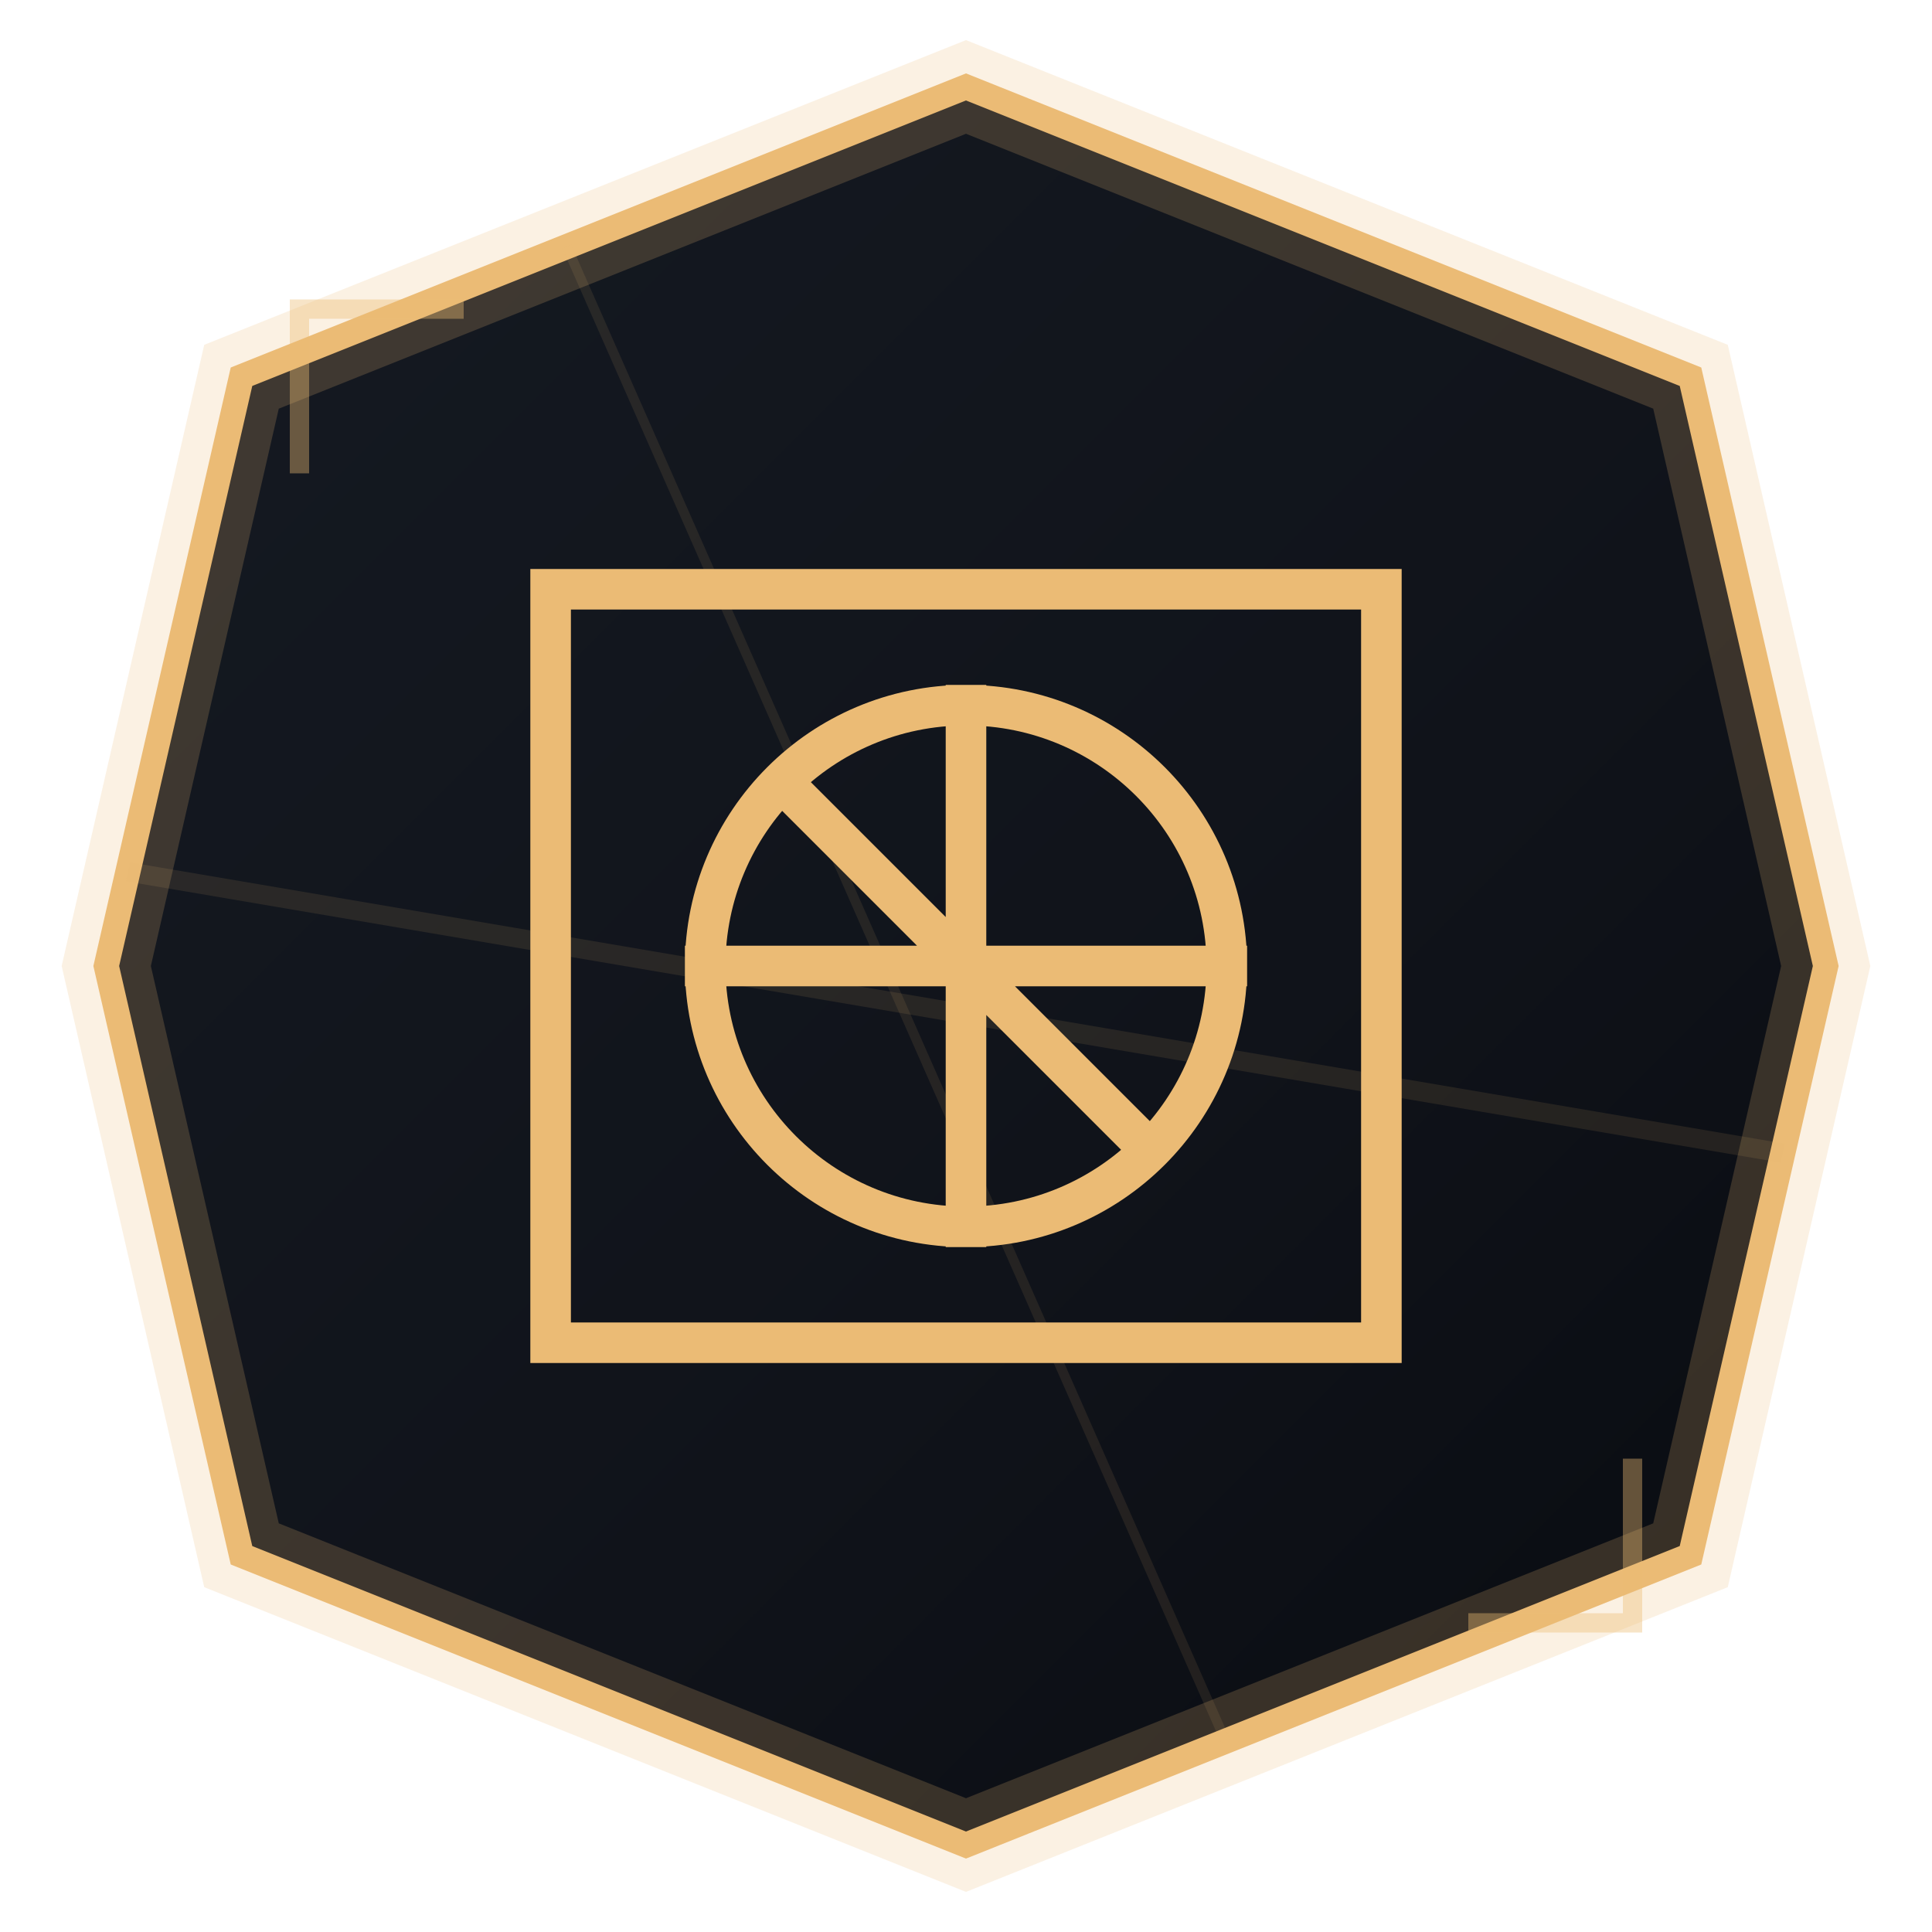
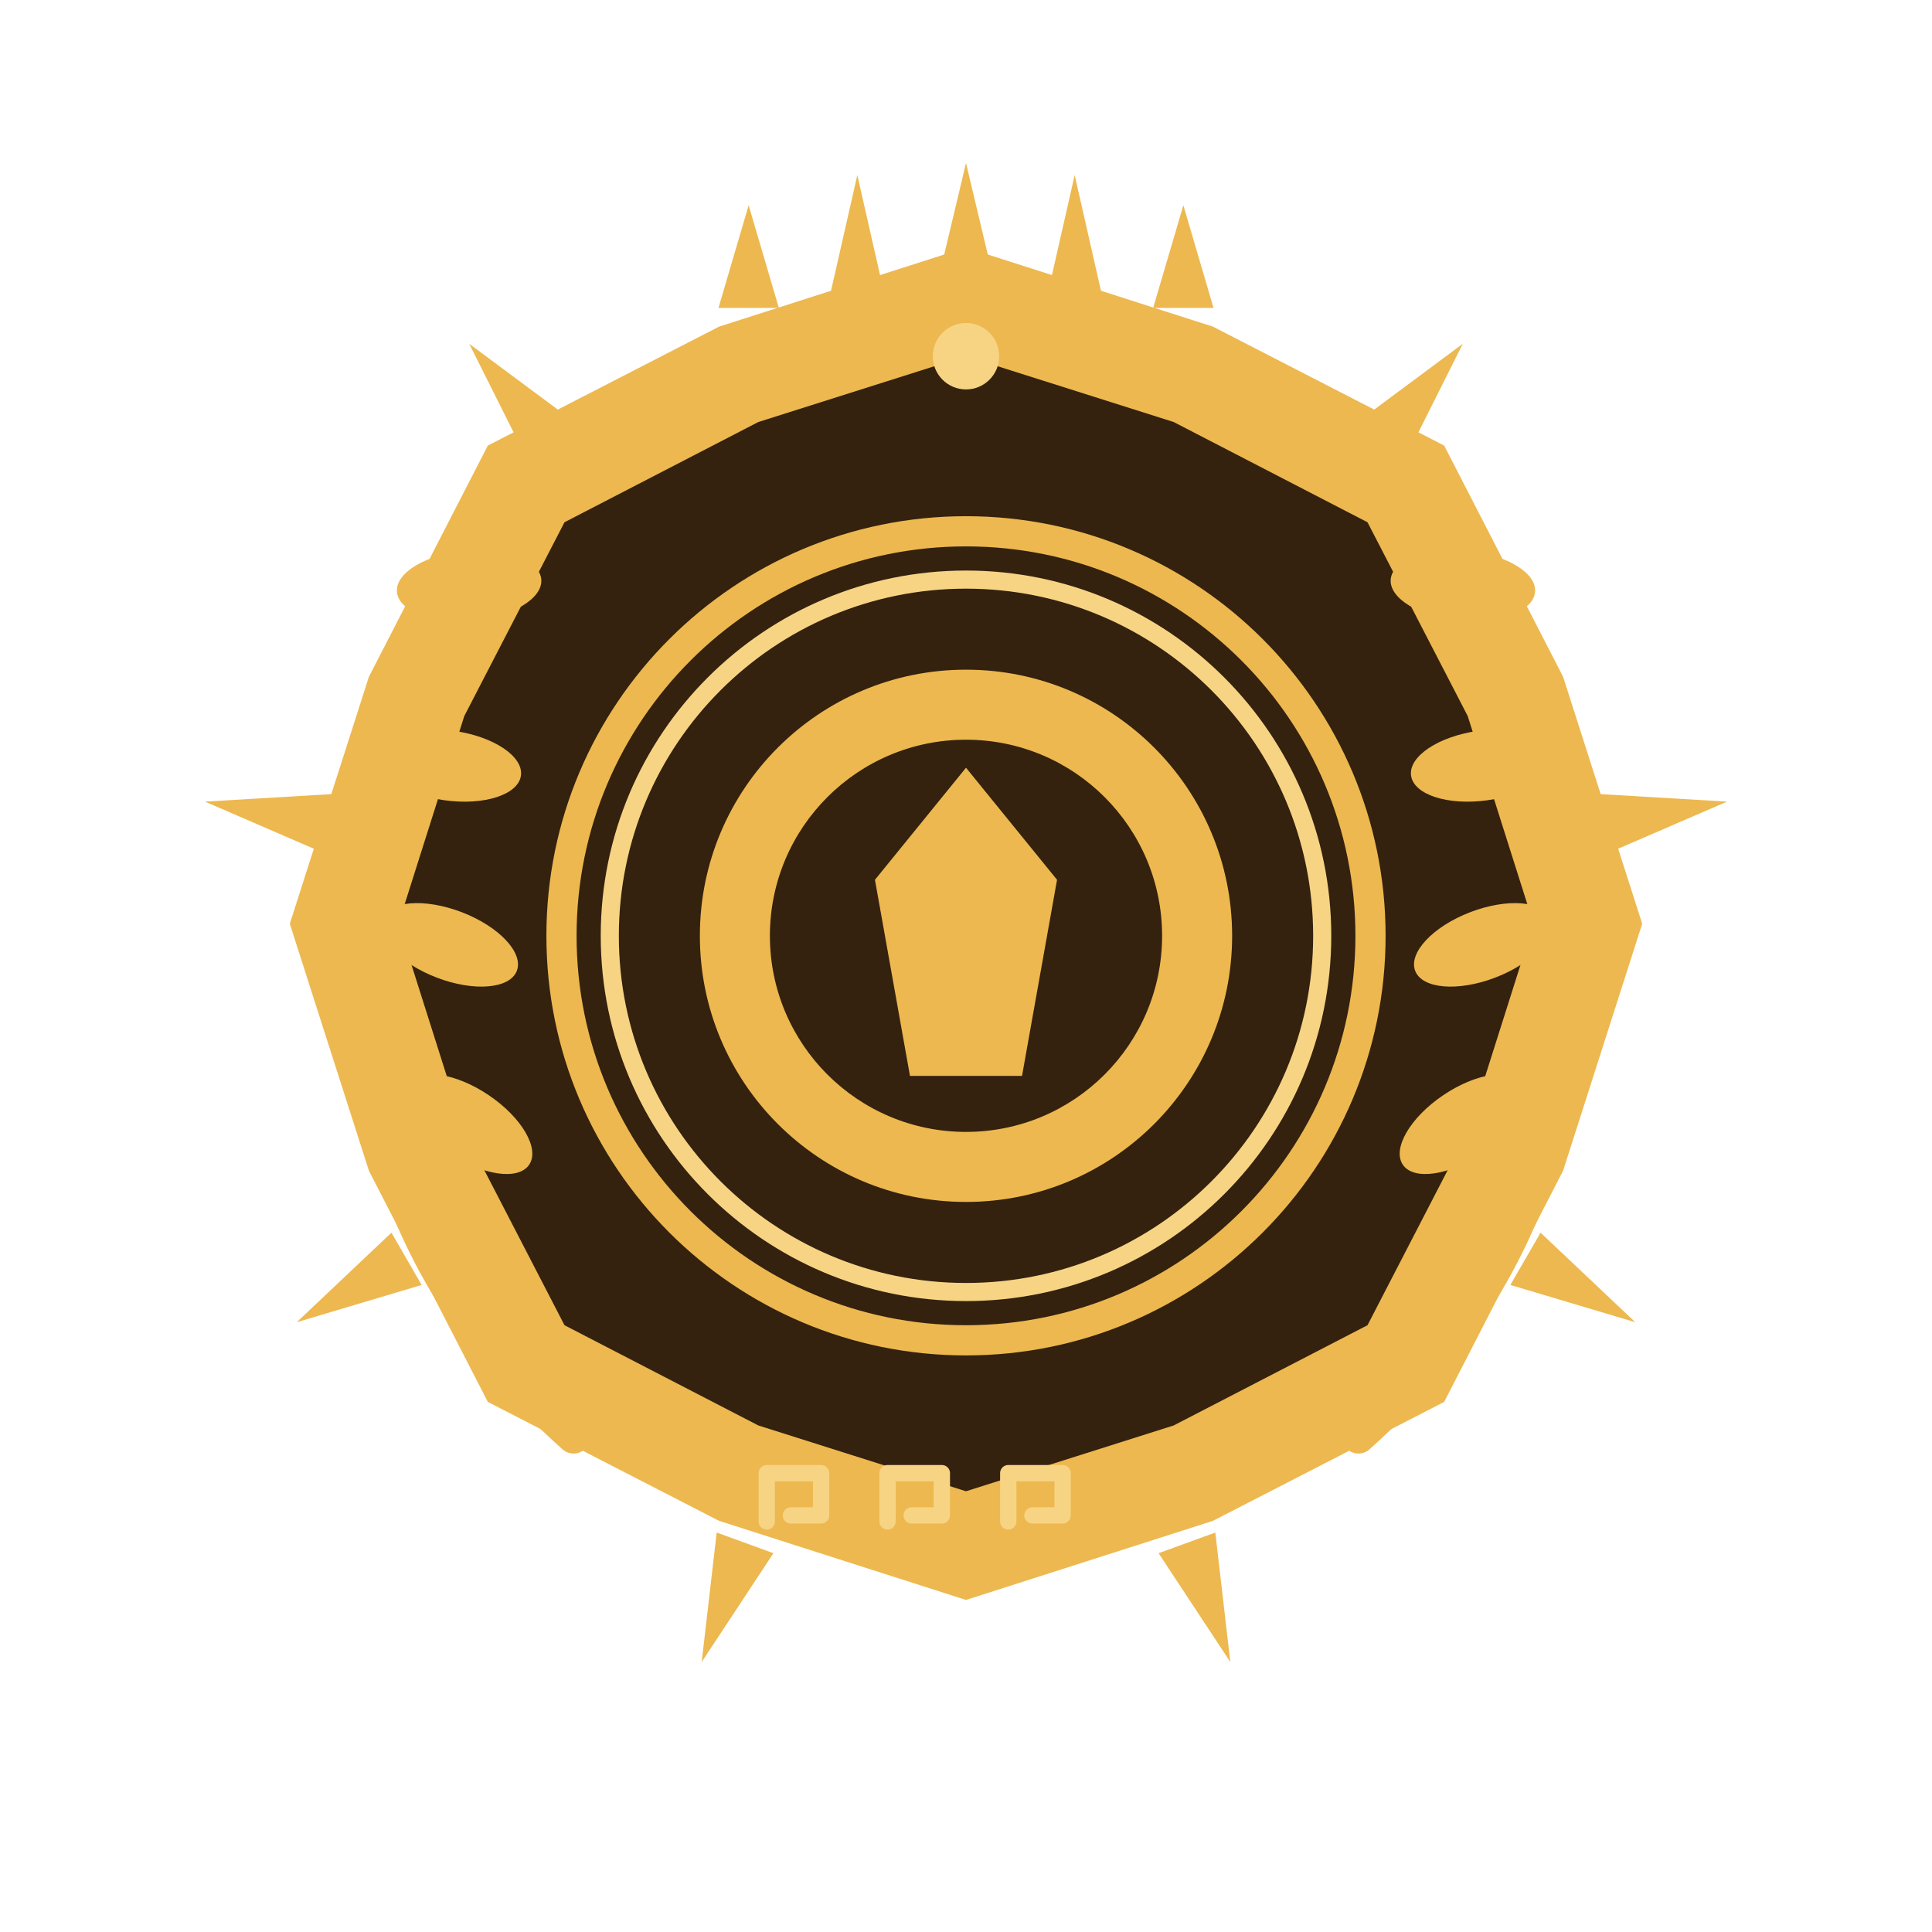
- <svg xmlns="http://www.w3.org/2000/svg" viewBox="0 0 200 200" width="200" height="200">
-   <defs>
-     <linearGradient id="holo" x1="0" y1="0" x2="1" y2="1">
-       <stop stop-color="#8fd1d7" />
-       <stop offset=".35" stop-color="#ac89ce" />
-       <stop offset=".7" stop-color="#e2a5ac" />
-       <stop offset="1" stop-color="#e4c380" />
-     </linearGradient>
-     <linearGradient id="stone" x1="0" y1="0" x2="1" y2="1">
-       <stop stop-color="#151a22" />
-       <stop offset=".6" stop-color="#10131a" />
-       <stop offset="1" stop-color="#080b10" />
-     </linearGradient>
-     <clipPath id="cut">
-       <path d="M100 9L175 39L189 100L175 161L100 191L25 161L11 100L25 39Z" />
-     </clipPath>
-   </defs>
-   <path d="M100 9L175 39L189 100L175 161L100 191L25 161L11 100L25 39Z" fill="url(#stone)" stroke="#ebbb75" stroke-width="2.6" />
-   <path d="M100 9L175 39L189 100L175 161L100 191L25 161L11 100L25 39Z" fill="none" stroke="#ebbb75" stroke-opacity=".2" stroke-width="9" />
-   <g clip-path="url(#cut)">
-     <path d="M0 88L200 122" stroke="#ebbb75" stroke-opacity=".11" stroke-width="2" />
-     <path d="M43 -10L140 210" stroke="#ebbb75" stroke-opacity=".10" stroke-width="1" />
+ <svg xmlns="http://www.w3.org/2000/svg" width="320" height="320" viewBox="0 0 320 320">
+   <g stroke-linejoin="round" stroke-linecap="round">
+     <g>
+       <path d="M155 48L160 27L165 48Z" fill="#edb84f" transform="rotate(0.0 160 155)" />
+       <path d="M155 48L160 27L165 48Z" fill="#edb84f" transform="rotate(40.0 160 155)" />
+       <path d="M155 48L160 27L165 48Z" fill="#edb84f" transform="rotate(80.0 160 155)" />
+       <path d="M155 48L160 27L165 48Z" fill="#edb84f" transform="rotate(120.0 160 155)" />
+       <path d="M155 48L160 27L165 48Z" fill="#edb84f" transform="rotate(160.0 160 155)" />
+       <path d="M155 48L160 27L165 48Z" fill="#edb84f" transform="rotate(200.0 160 155)" />
+       <path d="M155 48L160 27L165 48Z" fill="#edb84f" transform="rotate(240.0 160 155)" />
+       <path d="M155 48L160 27L165 48Z" fill="#edb84f" transform="rotate(280.0 160 155)" />
+       <path d="M155 48L160 27L165 48Z" fill="#edb84f" transform="rotate(320.0 160 155)" />
+     </g>
+     <polygon points="160.0,41.0 200.9,54.1 239.2,73.8 258.9,112.1 272.0,153.0 258.9,193.9 239.2,232.2 200.9,251.9 160.0,265.0 119.1,251.9 80.8,232.2 61.1,193.9 48.0,153.0 61.1,112.1 80.8,73.8 119.1,54.1" fill="#edb84f" />
+     <polygon points="160.0,59.0 194.4,69.9 226.5,86.5 243.1,118.6 254.0,153.0 243.1,187.4 226.5,219.5 194.4,236.1 160.0,247.0 125.6,236.1 93.5,219.5 76.9,187.4 66.0,153.0 76.9,118.6 93.5,86.5 125.6,69.9" fill="#34220f" />
+     <path d="M119.0 51L124.0 34L129.0 51Z" fill="#edb84f" />
+     <path d="M137.0 51L142.0 29L147.0 51Z" fill="#edb84f" />
+     <path d="M155.0 51L160.0 34L165.0 51Z" fill="#edb84f" />
+     <path d="M173.0 51L178.0 29L183.0 51Z" fill="#edb84f" />
+     <path d="M191.0 51L196.0 34L201.0 51Z" fill="#edb84f" />
+     <circle cx="160" cy="59" r="5.5" fill="#f7d484" />
+     <path d="M127 252v-8h9v7h-5" fill="none" stroke="#f7d484" stroke-width="2.7" />
+     <path d="M147 252v-8h9v7h-5" fill="none" stroke="#f7d484" stroke-width="2.7" />
+     <path d="M167 252v-8h9v7h-5" fill="none" stroke="#f7d484" stroke-width="2.7" />
+     <path d="M95 238Q40 189 72 103" stroke="#edb84f" stroke-width="5.5" fill="none" />
+     <ellipse cx="83.0" cy="216.0" rx="12" ry="5.8" fill="#edb84f" transform="rotate(47 83.0 216.0)" />
+     <ellipse cx="77.7" cy="186.2" rx="12" ry="5.8" fill="#edb84f" transform="rotate(34 77.7 186.2)" />
+     <ellipse cx="74.4" cy="156.5" rx="12" ry="5.8" fill="#edb84f" transform="rotate(21 74.4 156.5)" />
+     <ellipse cx="74.4" cy="126.8" rx="12" ry="5.8" fill="#edb84f" transform="rotate(8 74.4 126.8)" />
+     <ellipse cx="77.7" cy="97.0" rx="12" ry="5.8" fill="#edb84f" transform="rotate(-5 77.7 97.0)" />
+     <path d="M225 238Q280 189 248 103" stroke="#edb84f" stroke-width="5.5" fill="none" />
+     <ellipse cx="237.0" cy="216.0" rx="12" ry="5.8" fill="#edb84f" transform="rotate(-47 237.0 216.0)" />
+     <ellipse cx="242.3" cy="186.2" rx="12" ry="5.8" fill="#edb84f" transform="rotate(-34 242.3 186.2)" />
+     <ellipse cx="245.6" cy="156.5" rx="12" ry="5.8" fill="#edb84f" transform="rotate(-21 245.6 156.5)" />
+     <ellipse cx="245.6" cy="126.8" rx="12" ry="5.8" fill="#edb84f" transform="rotate(-8 245.6 126.8)" />
+     <ellipse cx="242.3" cy="97.0" rx="12" ry="5.8" fill="#edb84f" transform="rotate(5 242.3 97.0)" />
+     <circle cx="160" cy="155" r="67" fill="#34220f" stroke="#edb84f" stroke-width="5" />
+     <circle cx="160" cy="155" r="59" fill="none" stroke="#f7d484" stroke-width="3" />
+     <g transform="translate(160 155) scale(1.16)">
+       <circle r="38" fill="#edb84f" />
+       <circle r="28" fill="#34220f" />
+       <path d="M0-24L13-8L8 20H-8L-13-8Z" fill="#edb84f" />
+     </g>
  </g>
-   <g transform="translate(100 100)" fill="none" stroke="#ebbb75" stroke-width="4.2" stroke-linecap="square" stroke-linejoin="miter">
-     <path d="M-43 -39H43V39H-43Z M-27 0A27 27 0 1 0 27 0A27 27 0 1 0 -27 0 M-27 0H27 M0 -27V27 M-18 -18L18 18" />
-   </g>
-   <path d="M31 49V32H48 M152 168H169V151" fill="none" stroke="#ebbb75" stroke-opacity=".4" stroke-width="2" />
</svg>
